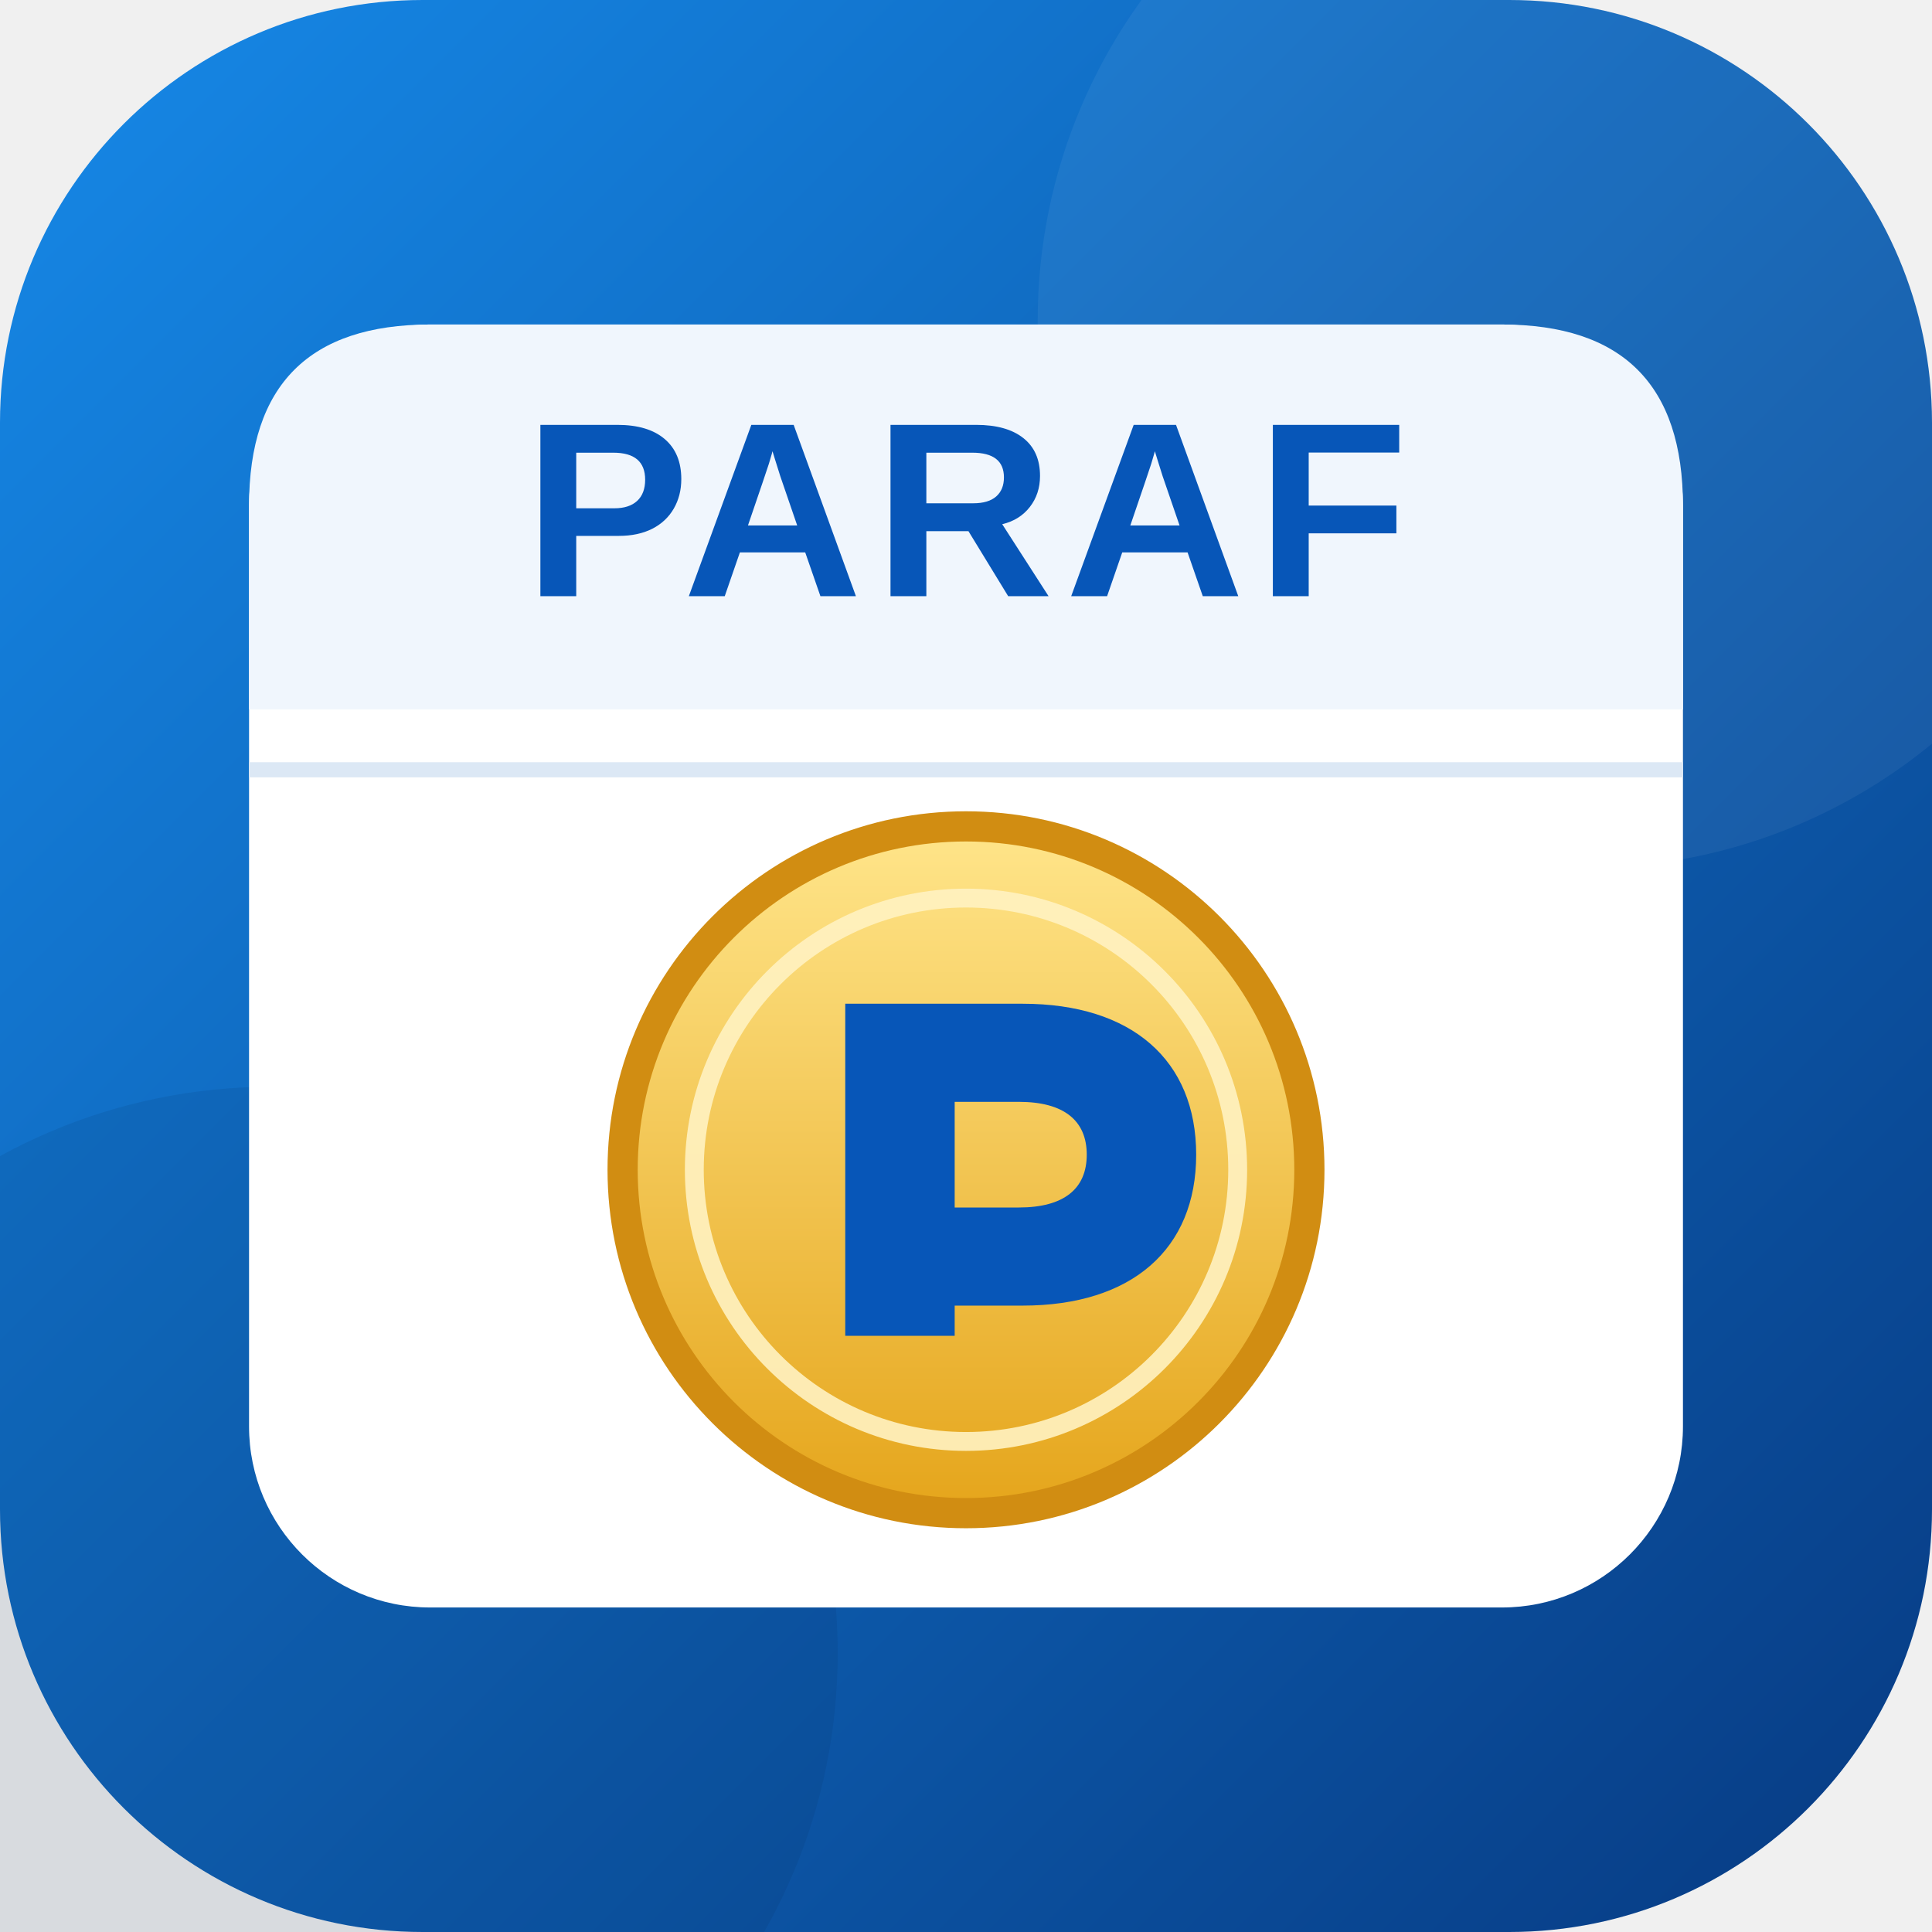
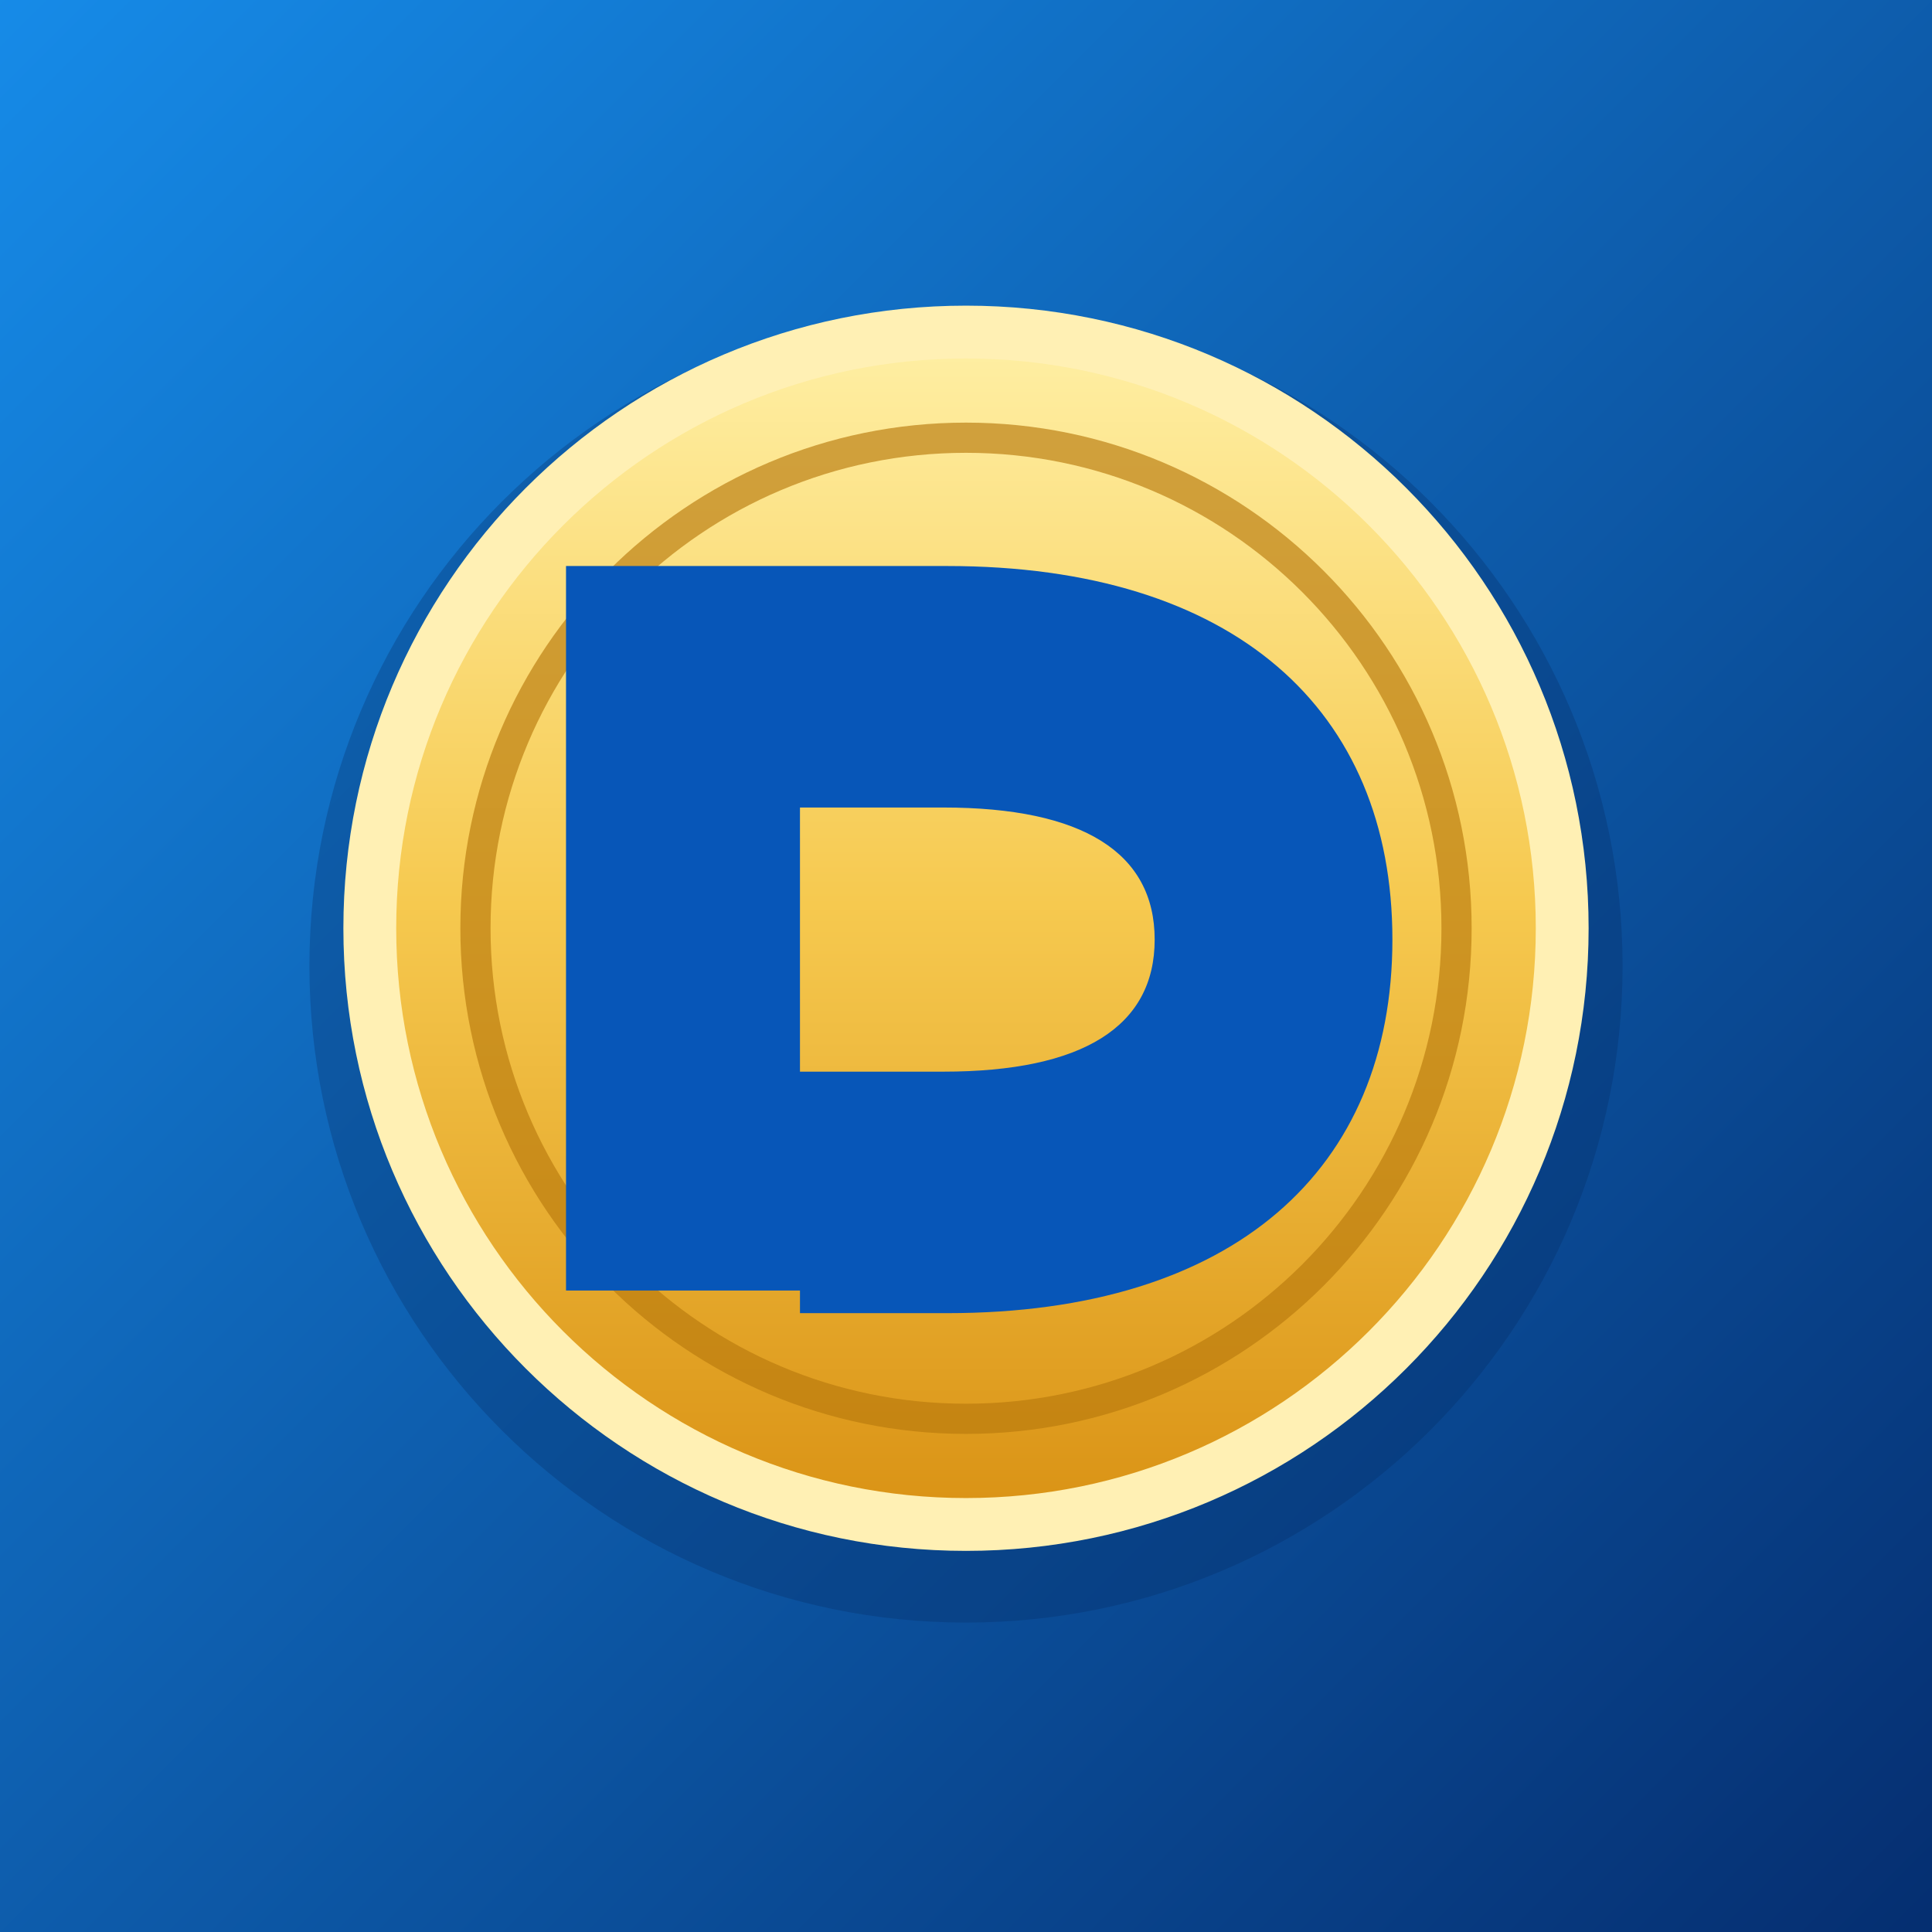
<svg xmlns="http://www.w3.org/2000/svg" viewBox="0 0 512 512">
  <defs>
-     <linearGradient id="bg" x1="0" y1="0" x2="1" y2="1">
-       <stop offset="0" stop-color="#1689e8" />
-       <stop offset="1" stop-color="#073a82" />
+     <linearGradient id="blue" x1="0" y1="0" x2="1" y2="1">
+       <stop offset="0" stop-color="#168be8" />
+       <stop offset="1" stop-color="#052e70" />
    </linearGradient>
-     <linearGradient id="gold" x1="0" y1="0" x2="0" y2="1">
-       <stop offset="0" stop-color="#ffe58a" />
-       <stop offset="1" stop-color="#e5a51b" />
+     <linearGradient id="coin" x1="0" y1="0" x2="0" y2="1">
+       <stop offset="0" stop-color="#fff0a6" />
+       <stop offset=".48" stop-color="#f6c94f" />
+       <stop offset="1" stop-color="#d99113" />
    </linearGradient>
  </defs>
-   <rect width="512" height="512" rx="112" fill="url(#bg)" />
-   <circle cx="420" cy="85" r="145" fill="#ffffff" opacity=".055" />
-   <circle cx="72" cy="438" r="150" fill="#001d49" opacity=".10" />
-   <g>
-     <rect x="66" y="86" width="380" height="340" rx="48" fill="#ffffff" />
-     <path d="M66 134q0-48 48-48h284q48 0 48 48v54H66z" fill="#f0f6fd" />
-     <text x="256" y="158" text-anchor="middle" font-family="Arial,Helvetica,sans-serif" font-size="66" font-weight="800" letter-spacing="3" fill="#0756b8">PARAF</text>
-     <path d="M66 204h380" stroke="#dce8f5" stroke-width="4" />
-     <circle cx="256" cy="310" r="91" fill="url(#gold)" stroke="#d18d12" stroke-width="8" />
-     <circle cx="256" cy="310" r="72" fill="none" stroke="#fff2c1" stroke-width="5" opacity=".9" />
-     <path d="M224 354V266h47c29 0 46 15 46 40s-17 40-46 40h-18v8h-29zm29-34h17c12 0 18-5 18-14s-6-14-18-14h-17z" fill="#0756b8" />
-   </g>
+   <rect width="512" height="512" fill="url(#blue)" />
+   <circle cx="256" cy="256" r="174" fill="#03285f" opacity=".28" />
+   <circle cx="256" cy="246" r="158" fill="url(#coin)" stroke="#fff0b4" stroke-width="14" />
+   <circle cx="256" cy="246" r="130" fill="none" stroke="#b8790c" stroke-width="8" opacity=".65" />
+   <path d="M190 342V150h101c76 0 118 38 118 99s-42 99-118 99h-39v-6h-62zm62-58h38c37 0 56-12 56-35s-19-35-56-35h-38z" fill="#0756b8" transform="translate(-40 0)" />
</svg>
